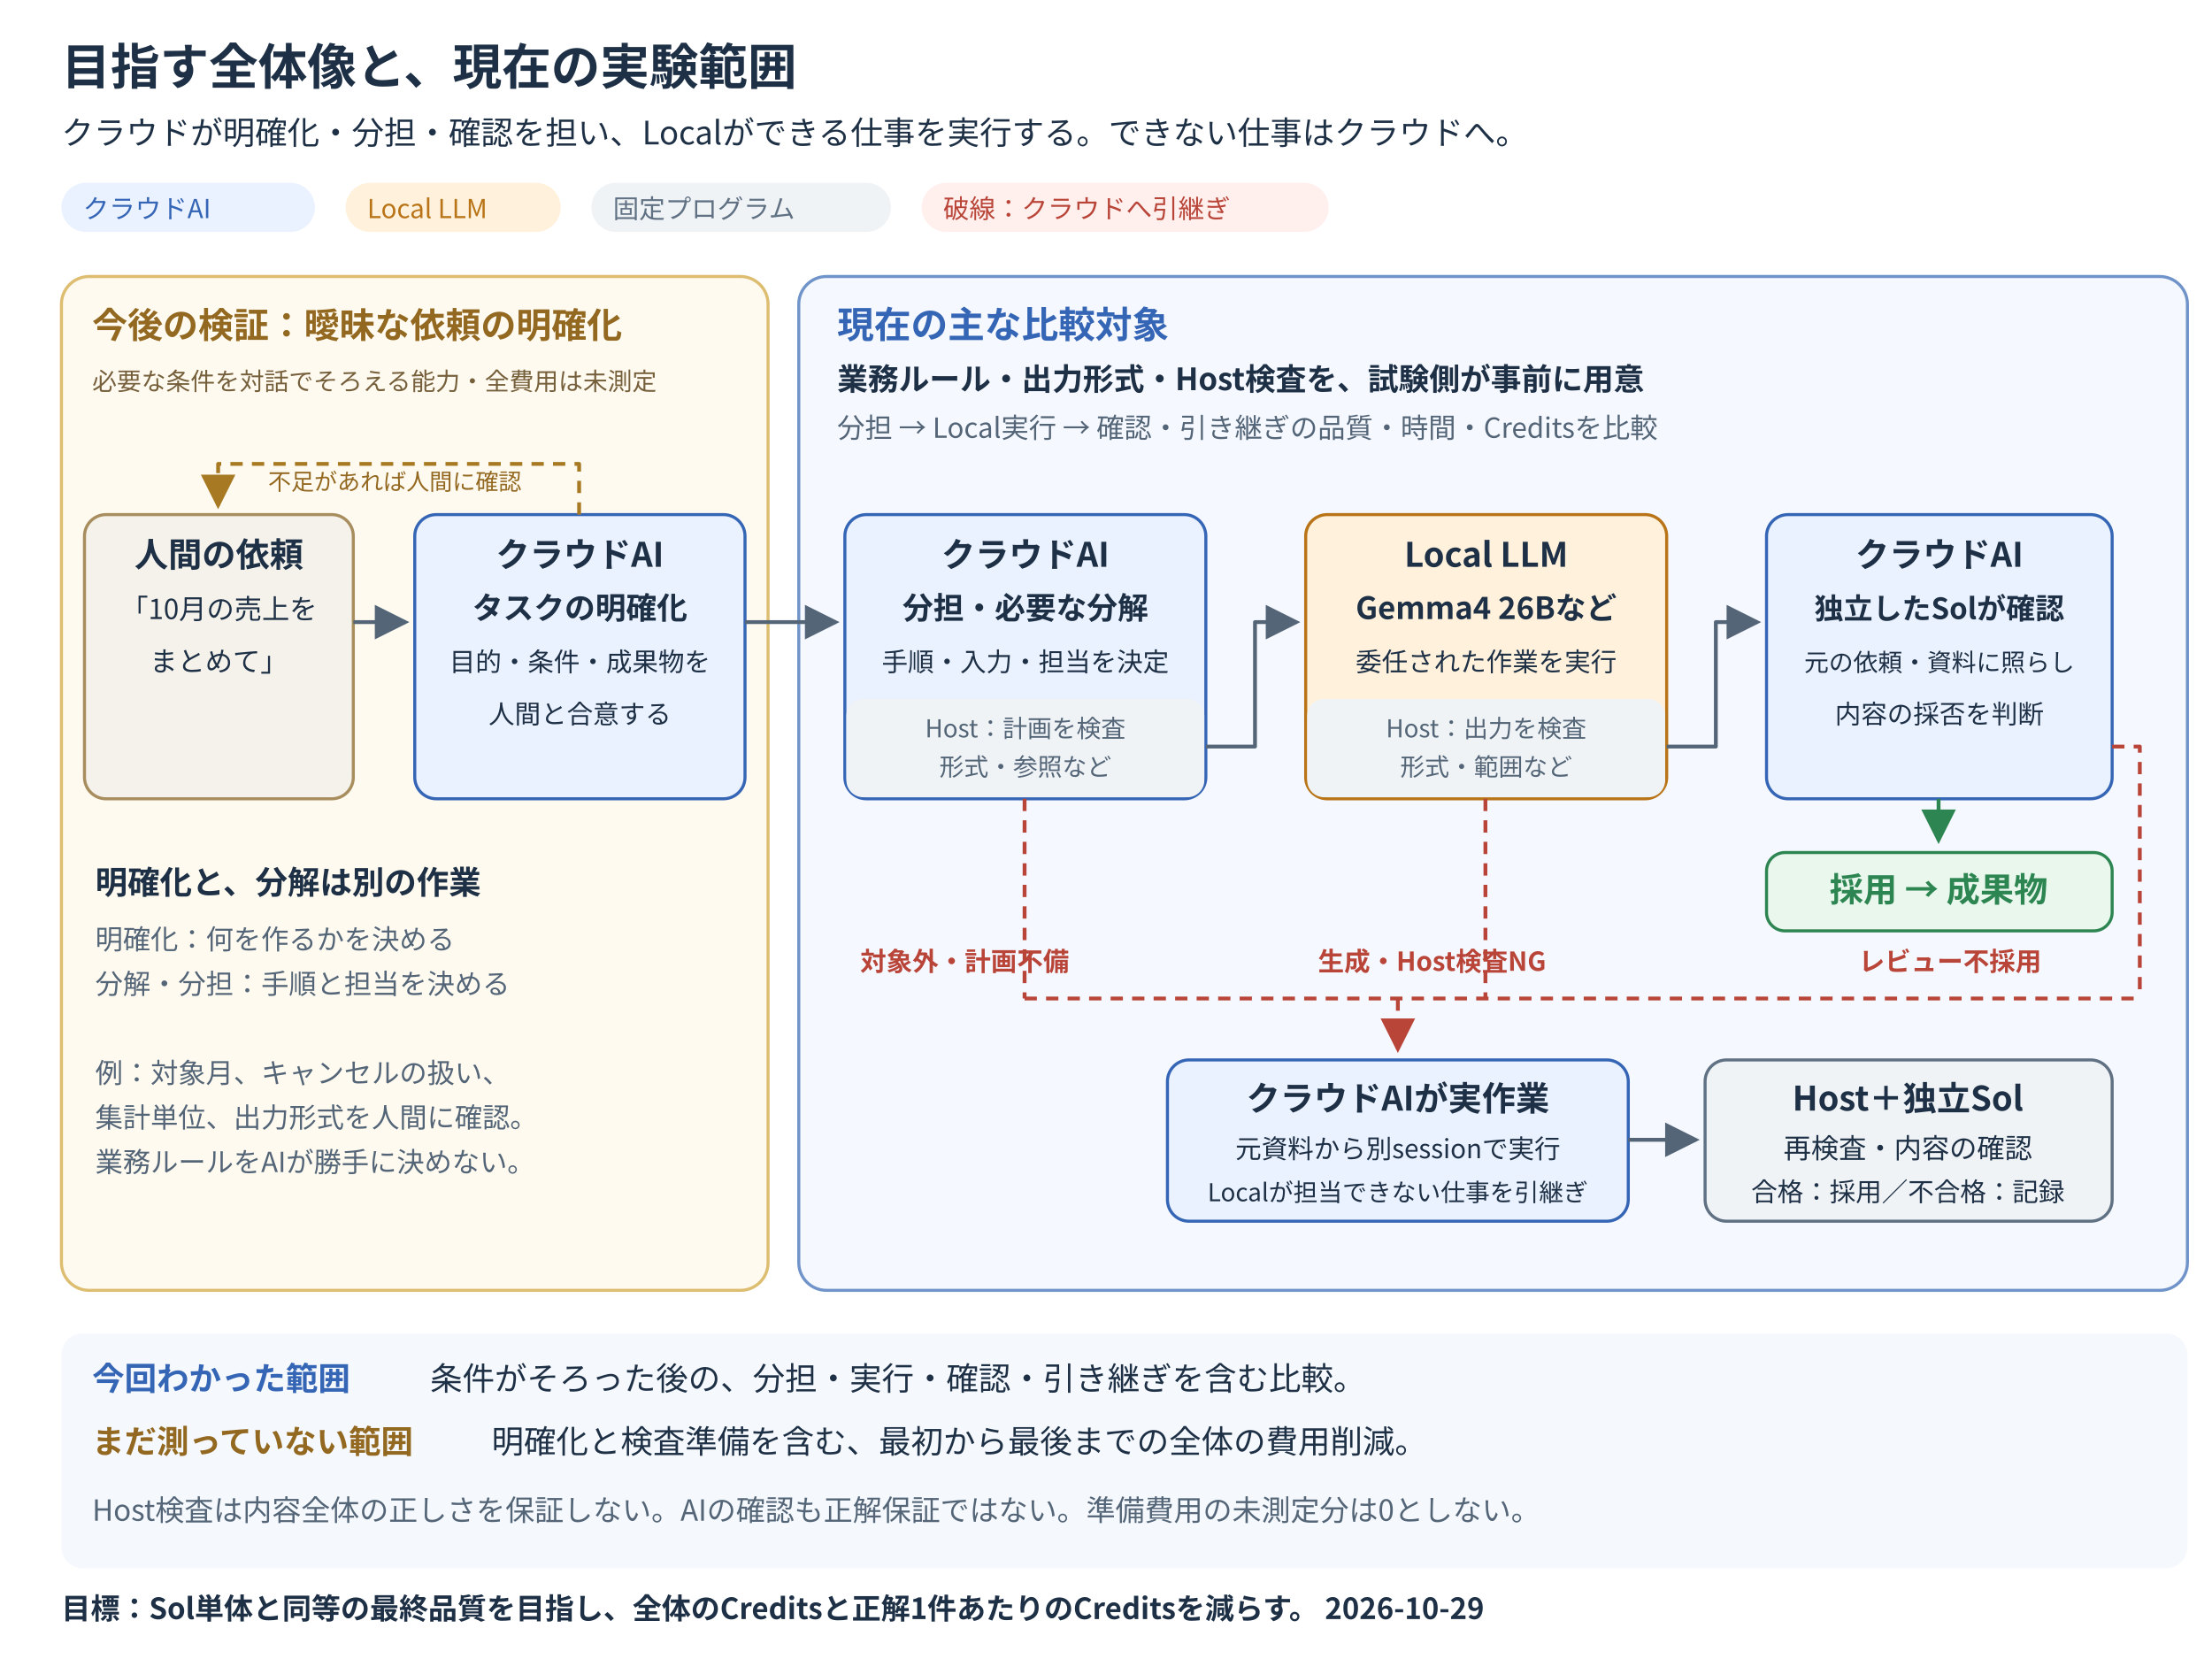
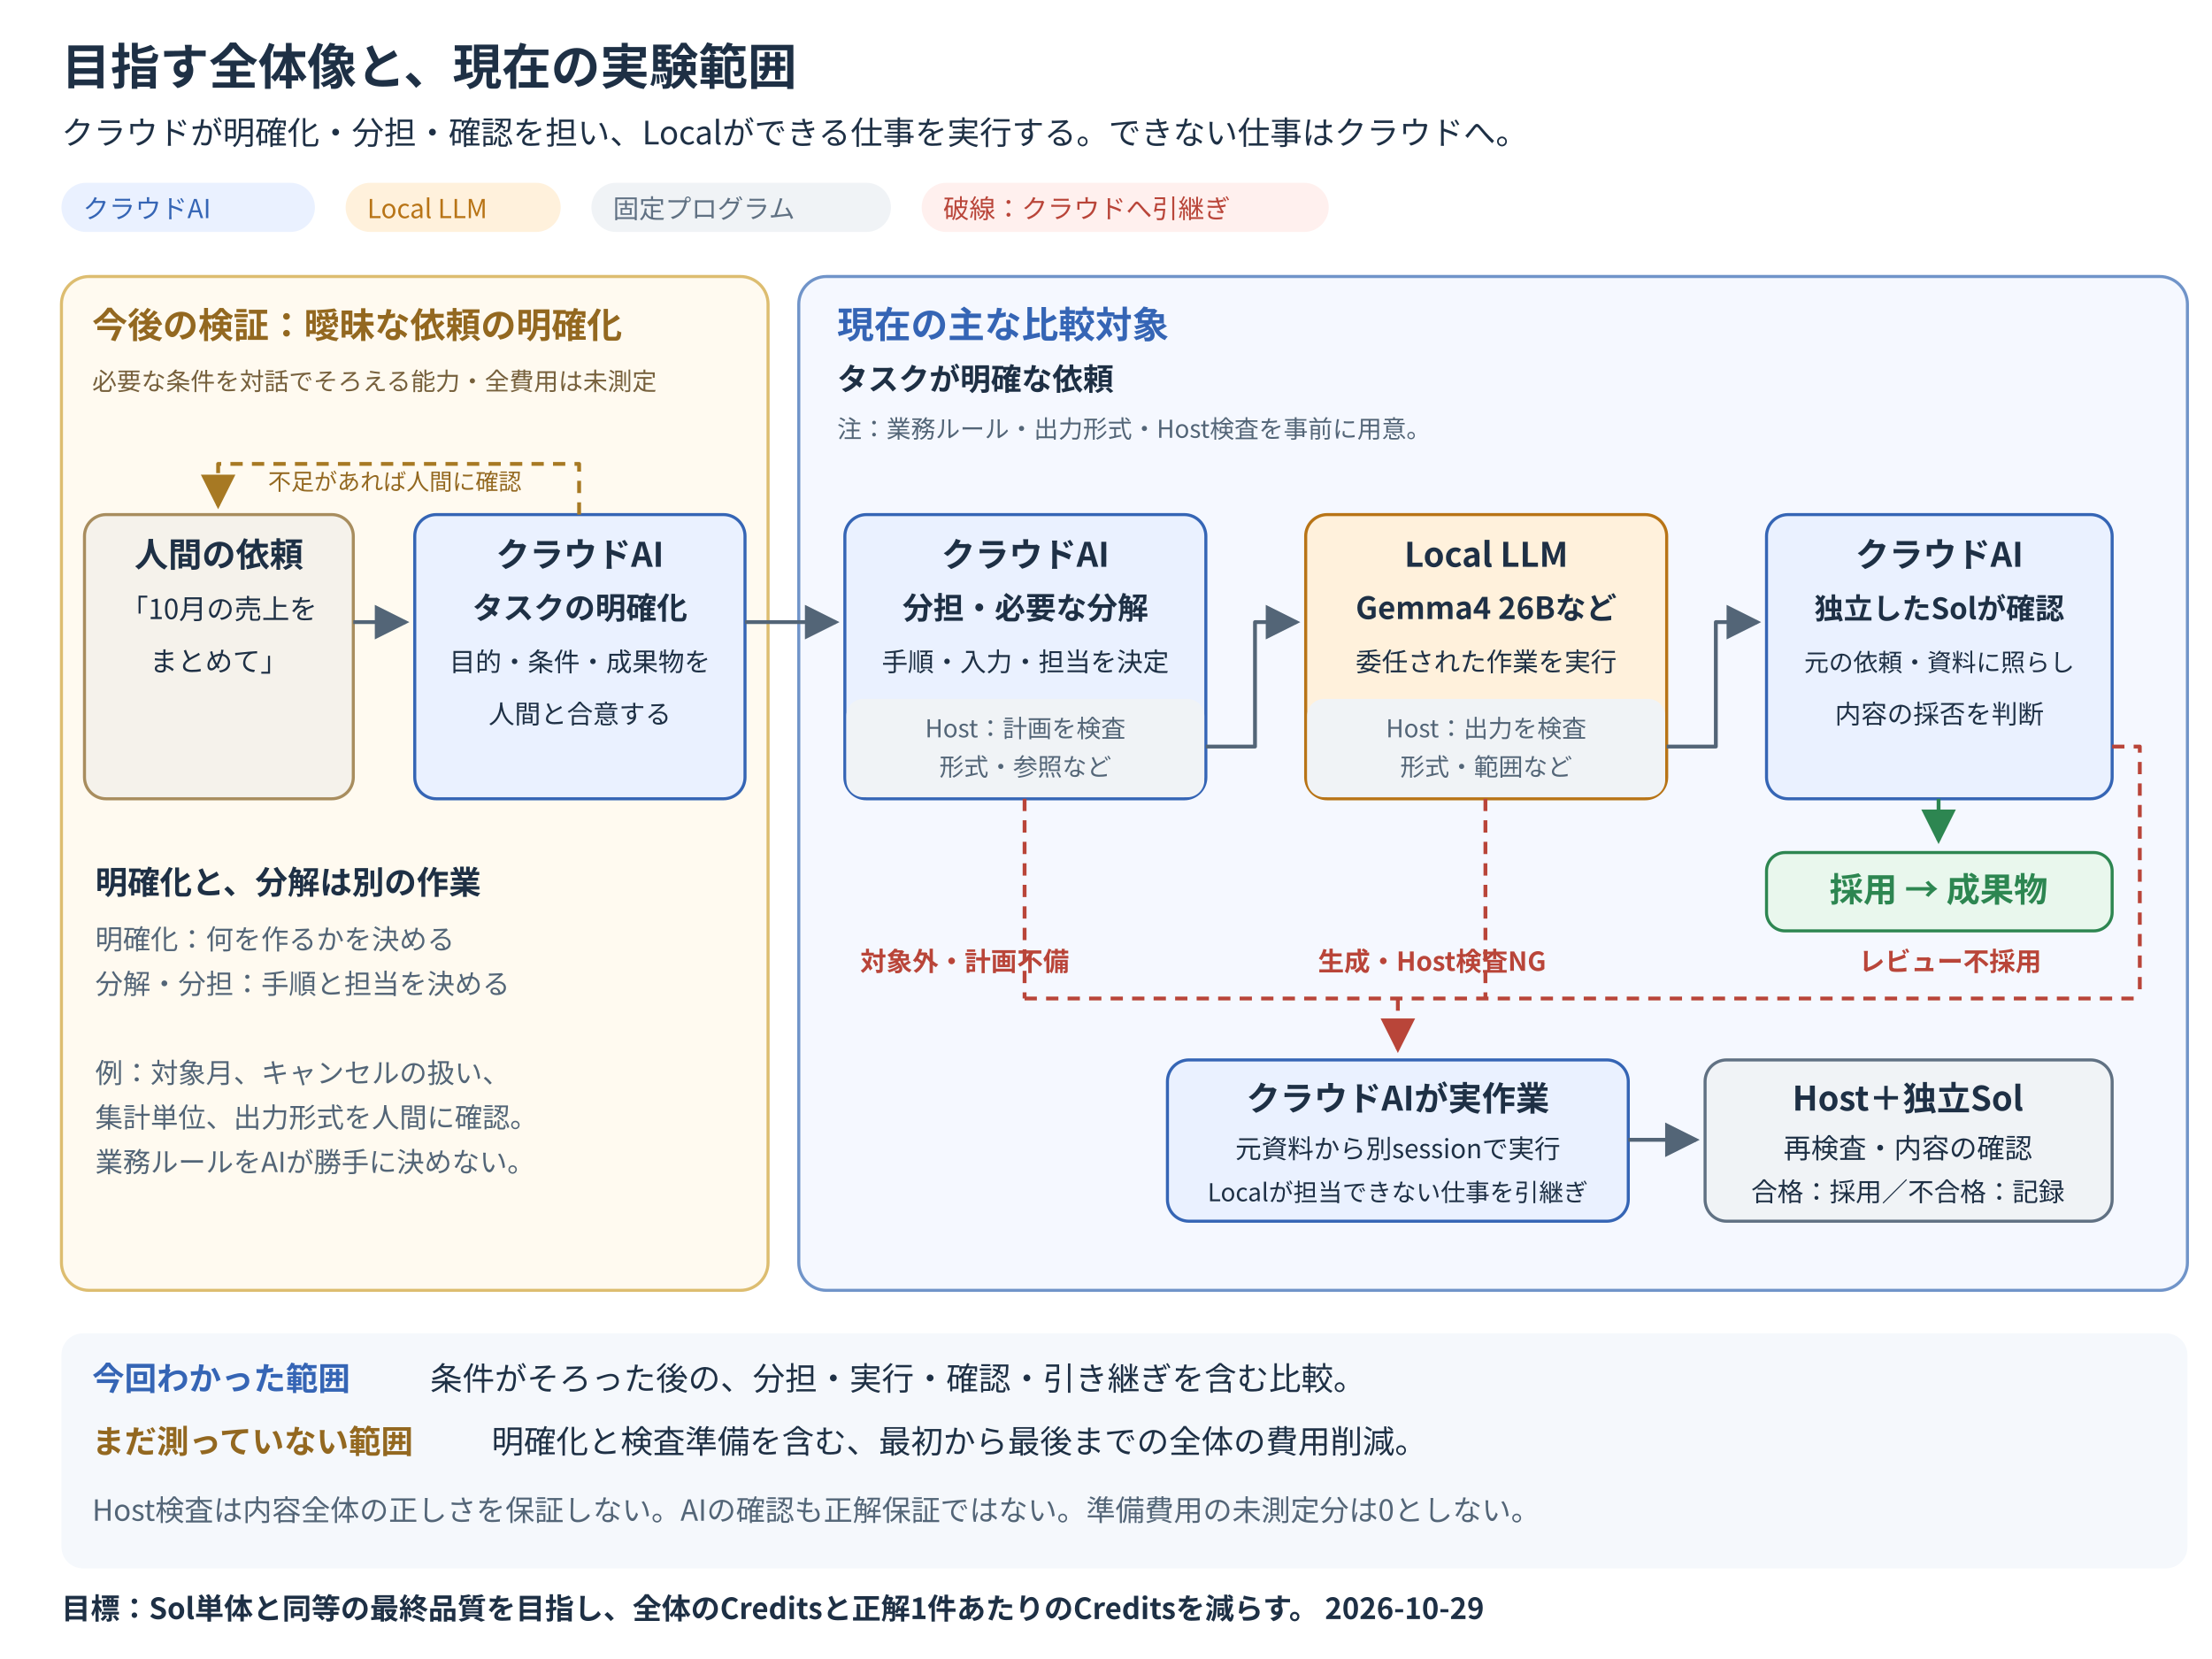
<svg xmlns="http://www.w3.org/2000/svg" width="1440" height="1080" viewBox="0 0 1440 1080" role="img" aria-labelledby="title desc">
  <defs>
    <marker id="arrow" markerWidth="9" markerHeight="9" refX="8" refY="4.5" orient="auto">
      <path d="M0,0 L9,4.5 L0,9" fill="#536577" />
    </marker>
    <marker id="fallback" markerWidth="9" markerHeight="9" refX="8" refY="4.5" orient="auto">
      <path d="M0,0 L9,4.5 L0,9" fill="#b94539" />
    </marker>
    <marker id="accept" markerWidth="9" markerHeight="9" refX="8" refY="4.5" orient="auto">
      <path d="M0,0 L9,4.5 L0,9" fill="#2d8651" />
    </marker>
    <marker id="ask" markerWidth="9" markerHeight="9" refX="8" refY="4.5" orient="auto">
      <path d="M0,0 L9,4.5 L0,9" fill="#a77923" />
    </marker>
  </defs>
  <rect width="1440" height="1080" fill="white" />
  <g font-family="Yu Gothic, Meiryo, Noto Sans CJK JP, sans-serif" fill="#1e3045">
    <text x="40" y="55" font-size="32" font-weight="700" text-anchor="start" fill="#1e3045">目指す全体像と、現在の実験範囲</text>
    <text x="40" y="94" font-size="21" font-weight="400" text-anchor="start" fill="#1e3045">クラウドが明確化・分担・確認を担い、Localができる仕事を実行する。できない仕事はクラウドへ。</text>
    <rect x="40" y="119" width="165" height="32" rx="16" fill="#eaf1ff" stroke="none" stroke-width="2" />
    <text x="54" y="142" font-size="17" font-weight="400" text-anchor="start" fill="#3565b5">クラウドAI</text>
    <rect x="225" y="119" width="140" height="32" rx="16" fill="#fff1dc" stroke="none" stroke-width="2" />
    <text x="239" y="142" font-size="17" font-weight="400" text-anchor="start" fill="#b87416">Local LLM</text>
    <rect x="385" y="119" width="195" height="32" rx="16" fill="#f0f3f6" stroke="none" stroke-width="2" />
    <text x="399" y="142" font-size="17" font-weight="400" text-anchor="start" fill="#607183">固定プログラム</text>
    <rect x="600" y="119" width="265" height="32" rx="16" fill="#fff0ee" stroke="none" stroke-width="2" />
    <text x="614" y="142" font-size="17" font-weight="400" text-anchor="start" fill="#b94539">破線：クラウドへ引継ぎ</text>
    <rect x="40" y="180" width="460" height="660" rx="18" fill="#fffaf0" stroke="#ddbd70" stroke-width="2" />
    <text x="60" y="220" font-size="23" font-weight="700" text-anchor="start" fill="#936820">今後の検証：曖昧な依頼の明確化</text>
    <text x="60" y="254" font-size="16" font-weight="400" text-anchor="start" fill="#76603c">必要な条件を対話でそろえる能力・全費用は未測定</text>
    <rect x="520" y="180" width="904" height="660" rx="18" fill="#f5f8ff" stroke="#7094c9" stroke-width="2" />
    <text x="545" y="220" font-size="24" font-weight="700" text-anchor="start" fill="#3565b5">現在の主な比較対象</text>
-     <text x="545" y="254" font-size="20" font-weight="700" text-anchor="start" fill="#1e3045">業務ルール・出力形式・Host検査を、試験側が事前に用意</text>
-     <text x="545" y="285" font-size="18" font-weight="400" text-anchor="start" fill="#536577">分担 → Local実行 → 確認・引き継ぎの品質・時間・Creditsを比較</text>
+     <text x="545" y="254" font-size="20" font-weight="700" text-anchor="start" fill="#1e3045">タスクが明確な依頼</text>
+     <text x="545" y="285" font-size="16" font-weight="400" text-anchor="start" fill="#536577">注：業務ルール・出力形式・Host検査を事前に用意。</text>
    <rect x="55" y="335" width="175" height="185" rx="14" fill="#f5f2eb" stroke="#a88d5e" stroke-width="2" />
    <text x="142.5" y="369" font-size="22" font-weight="700" text-anchor="middle" fill="#1e3045">人間の依頼</text>
    <text x="142.5" y="403" font-size="18" font-weight="400" text-anchor="middle" fill="#1e3045">「10月の売上を</text>
    <text x="142.5" y="437" font-size="18" font-weight="400" text-anchor="middle" fill="#1e3045">まとめて」</text>
    <rect x="270" y="335" width="215" height="185" rx="14" fill="#eaf1ff" stroke="#3565b5" stroke-width="2" />
    <text x="377.5" y="369" font-size="22" font-weight="700" text-anchor="middle" fill="#1e3045">クラウドAI</text>
    <text x="377.5" y="403" font-size="20" font-weight="700" text-anchor="middle" fill="#1e3045">タスクの明確化</text>
    <text x="377.5" y="437" font-size="17" font-weight="400" text-anchor="middle" fill="#1e3045">目的・条件・成果物を</text>
    <text x="377.5" y="471" font-size="17" font-weight="400" text-anchor="middle" fill="#1e3045">人間と合意する</text>
    <rect x="550" y="335" width="235" height="185" rx="14" fill="#eaf1ff" stroke="#3565b5" stroke-width="2" />
    <text x="667.5" y="369" font-size="22" font-weight="700" text-anchor="middle" fill="#1e3045">クラウドAI</text>
    <text x="667.5" y="403" font-size="20" font-weight="700" text-anchor="middle" fill="#1e3045">分担・必要な分解</text>
    <text x="667.5" y="437" font-size="17" font-weight="400" text-anchor="middle" fill="#1e3045">手順・入力・担当を決定</text>
    <rect x="551" y="455" width="233" height="64" rx="11" fill="#f0f3f6" stroke="none" stroke-width="2" />
    <text x="667.5" y="480" font-size="16" font-weight="400" text-anchor="middle" fill="#536577">Host：計画を検査</text>
    <text x="667.5" y="505" font-size="16" font-weight="400" text-anchor="middle" fill="#536577">形式・参照など</text>
    <rect x="850" y="335" width="235" height="185" rx="14" fill="#fff1dc" stroke="#b87416" stroke-width="2" />
    <text x="967.5" y="369" font-size="22" font-weight="700" text-anchor="middle" fill="#1e3045">Local LLM</text>
    <text x="967.5" y="403" font-size="20" font-weight="700" text-anchor="middle" fill="#1e3045">Gemma4 26Bなど</text>
    <text x="967.5" y="437" font-size="17" font-weight="400" text-anchor="middle" fill="#1e3045">委任された作業を実行</text>
    <rect x="851" y="455" width="233" height="64" rx="11" fill="#f0f3f6" stroke="none" stroke-width="2" />
    <text x="967.5" y="480" font-size="16" font-weight="400" text-anchor="middle" fill="#536577">Host：出力を検査</text>
    <text x="967.5" y="505" font-size="16" font-weight="400" text-anchor="middle" fill="#536577">形式・範囲など</text>
    <rect x="1150" y="335" width="225" height="185" rx="14" fill="#eaf1ff" stroke="#3565b5" stroke-width="2" />
    <text x="1262.5" y="369" font-size="22" font-weight="700" text-anchor="middle" fill="#1e3045">クラウドAI</text>
    <text x="1262.5" y="403" font-size="19" font-weight="700" text-anchor="middle" fill="#1e3045">独立したSolが確認</text>
    <text x="1262.5" y="437" font-size="16" font-weight="400" text-anchor="middle" fill="#1e3045">元の依頼・資料に照らし</text>
    <text x="1262.5" y="471" font-size="17" font-weight="400" text-anchor="middle" fill="#1e3045">内容の採否を判断</text>
    <path d="M230,405 H264" fill="none" stroke="#536577" stroke-width="2.5" stroke-linejoin="round" marker-end="url(#arrow)" />
    <path d="M485,405 H544" fill="none" stroke="#536577" stroke-width="2.5" stroke-linejoin="round" marker-end="url(#arrow)" />
    <path d="M785,486 H817 V405 H844" fill="none" stroke="#536577" stroke-width="2.5" stroke-linejoin="round" marker-end="url(#arrow)" />
    <path d="M1085,486 H1117 V405 H1144" fill="none" stroke="#536577" stroke-width="2.5" stroke-linejoin="round" marker-end="url(#arrow)" />
    <path d="M377,335 V302 H142 V329" fill="none" stroke="#a77923" stroke-width="2.5" stroke-linejoin="round" stroke-dasharray="8 6" marker-end="url(#ask)" />
    <text x="257" y="319" font-size="15" font-weight="400" text-anchor="middle" fill="#936820">不足があれば人間に確認</text>
    <text x="62" y="582" font-size="21" font-weight="700" text-anchor="start" fill="#1e3045">明確化と、分解は別の作業</text>
    <text x="62" y="618" font-size="18" font-weight="400" text-anchor="start" fill="#536577">明確化：何を作るかを決める</text>
    <text x="62" y="647" font-size="18" font-weight="400" text-anchor="start" fill="#536577">分解・分担：手順と担当を決める</text>
    <text x="62" y="676" font-size="18" font-weight="400" text-anchor="start" fill="#536577" />
    <text x="62" y="705" font-size="18" font-weight="400" text-anchor="start" fill="#536577">例：対象月、キャンセルの扱い、</text>
    <text x="62" y="734" font-size="18" font-weight="400" text-anchor="start" fill="#536577">集計単位、出力形式を人間に確認。</text>
    <text x="62" y="763" font-size="18" font-weight="400" text-anchor="start" fill="#536577">業務ルールをAIが勝手に決めない。</text>
    <path d="M1262,520 V547" fill="none" stroke="#2d8651" stroke-width="2.5" stroke-linejoin="round" marker-end="url(#accept)" />
    <rect x="1150" y="555" width="225" height="51" rx="12" fill="#e9f7ed" stroke="#2d8651" stroke-width="2" />
    <text x="1262" y="587" font-size="22" font-weight="700" text-anchor="middle" fill="#2d8651">採用 → 成果物</text>
    <path d="M667,520 V650" fill="none" stroke="#b94539" stroke-width="2.5" stroke-linejoin="round" stroke-dasharray="8 6" />
    <path d="M967,520 V650" fill="none" stroke="#b94539" stroke-width="2.5" stroke-linejoin="round" stroke-dasharray="8 6" />
    <path d="M1375,486 H1393 V650" fill="none" stroke="#b94539" stroke-width="2.5" stroke-linejoin="round" stroke-dasharray="8 6" />
    <path d="M667,650 H1393" fill="none" stroke="#b94539" stroke-width="2.5" stroke-linejoin="round" stroke-dasharray="8 6" />
    <path d="M910,650 V683" fill="none" stroke="#b94539" stroke-width="2.5" stroke-linejoin="round" stroke-dasharray="8 6" marker-end="url(#fallback)" />
    <text x="560" y="632" font-size="17" font-weight="700" text-anchor="start" fill="#b94539">対象外・計画不備</text>
    <text x="858" y="632" font-size="17" font-weight="700" text-anchor="start" fill="#b94539">生成・Host検査NG</text>
    <text x="1210" y="632" font-size="17" font-weight="700" text-anchor="start" fill="#b94539">レビュー不採用</text>
    <rect x="760" y="690" width="300" height="105" rx="14" fill="#eaf1ff" stroke="#3565b5" stroke-width="2" />
    <text x="910" y="723" font-size="22" font-weight="700" text-anchor="middle" fill="#1e3045">クラウドAIが実作業</text>
    <text x="910" y="754" font-size="17" font-weight="400" text-anchor="middle" fill="#1e3045">元資料から別sessionで実行</text>
    <text x="910" y="782" font-size="16" font-weight="400" text-anchor="middle" fill="#1e3045">Localが担当できない仕事を引継ぎ</text>
    <path d="M1060,742 H1104" fill="none" stroke="#536577" stroke-width="2.5" stroke-linejoin="round" marker-end="url(#arrow)" />
    <rect x="1110" y="690" width="265" height="105" rx="14" fill="#f0f3f6" stroke="#607183" stroke-width="2" />
    <text x="1242" y="723" font-size="22" font-weight="700" text-anchor="middle" fill="#1e3045">Host＋独立Sol</text>
    <text x="1242" y="754" font-size="18" font-weight="400" text-anchor="middle" fill="#1e3045">再検査・内容の確認</text>
    <text x="1242" y="782" font-size="17" font-weight="400" text-anchor="middle" fill="#1e3045">合格：採用／不合格：記録</text>
    <rect x="40" y="868" width="1384" height="153" rx="14" fill="#f5f8fc" stroke="none" stroke-width="2" />
    <text x="60" y="905" font-size="21" font-weight="700" text-anchor="start" fill="#3565b5">今回わかった範囲</text>
    <text x="280" y="905" font-size="21" font-weight="400" text-anchor="start" fill="#1e3045">条件がそろった後の、分担・実行・確認・引き継ぎを含む比較。</text>
    <text x="60" y="946" font-size="21" font-weight="700" text-anchor="start" fill="#936820">まだ測っていない範囲</text>
    <text x="320" y="946" font-size="21" font-weight="400" text-anchor="start" fill="#1e3045">明確化と検査準備を含む、最初から最後までの全体の費用削減。</text>
    <text x="60" y="990" font-size="19" font-weight="400" text-anchor="start" fill="#536577">Host検査は内容全体の正しさを保証しない。AIの確認も正解保証ではない。準備費用の未測定分は0としない。</text>
    <text x="40" y="1054" font-size="19" font-weight="700" text-anchor="start" fill="#1e3045">目標：Sol単体と同等の最終品質を目指し、全体のCreditsと正解1件あたりのCreditsを減らす。  2026-10-29</text>
  </g>
</svg>
